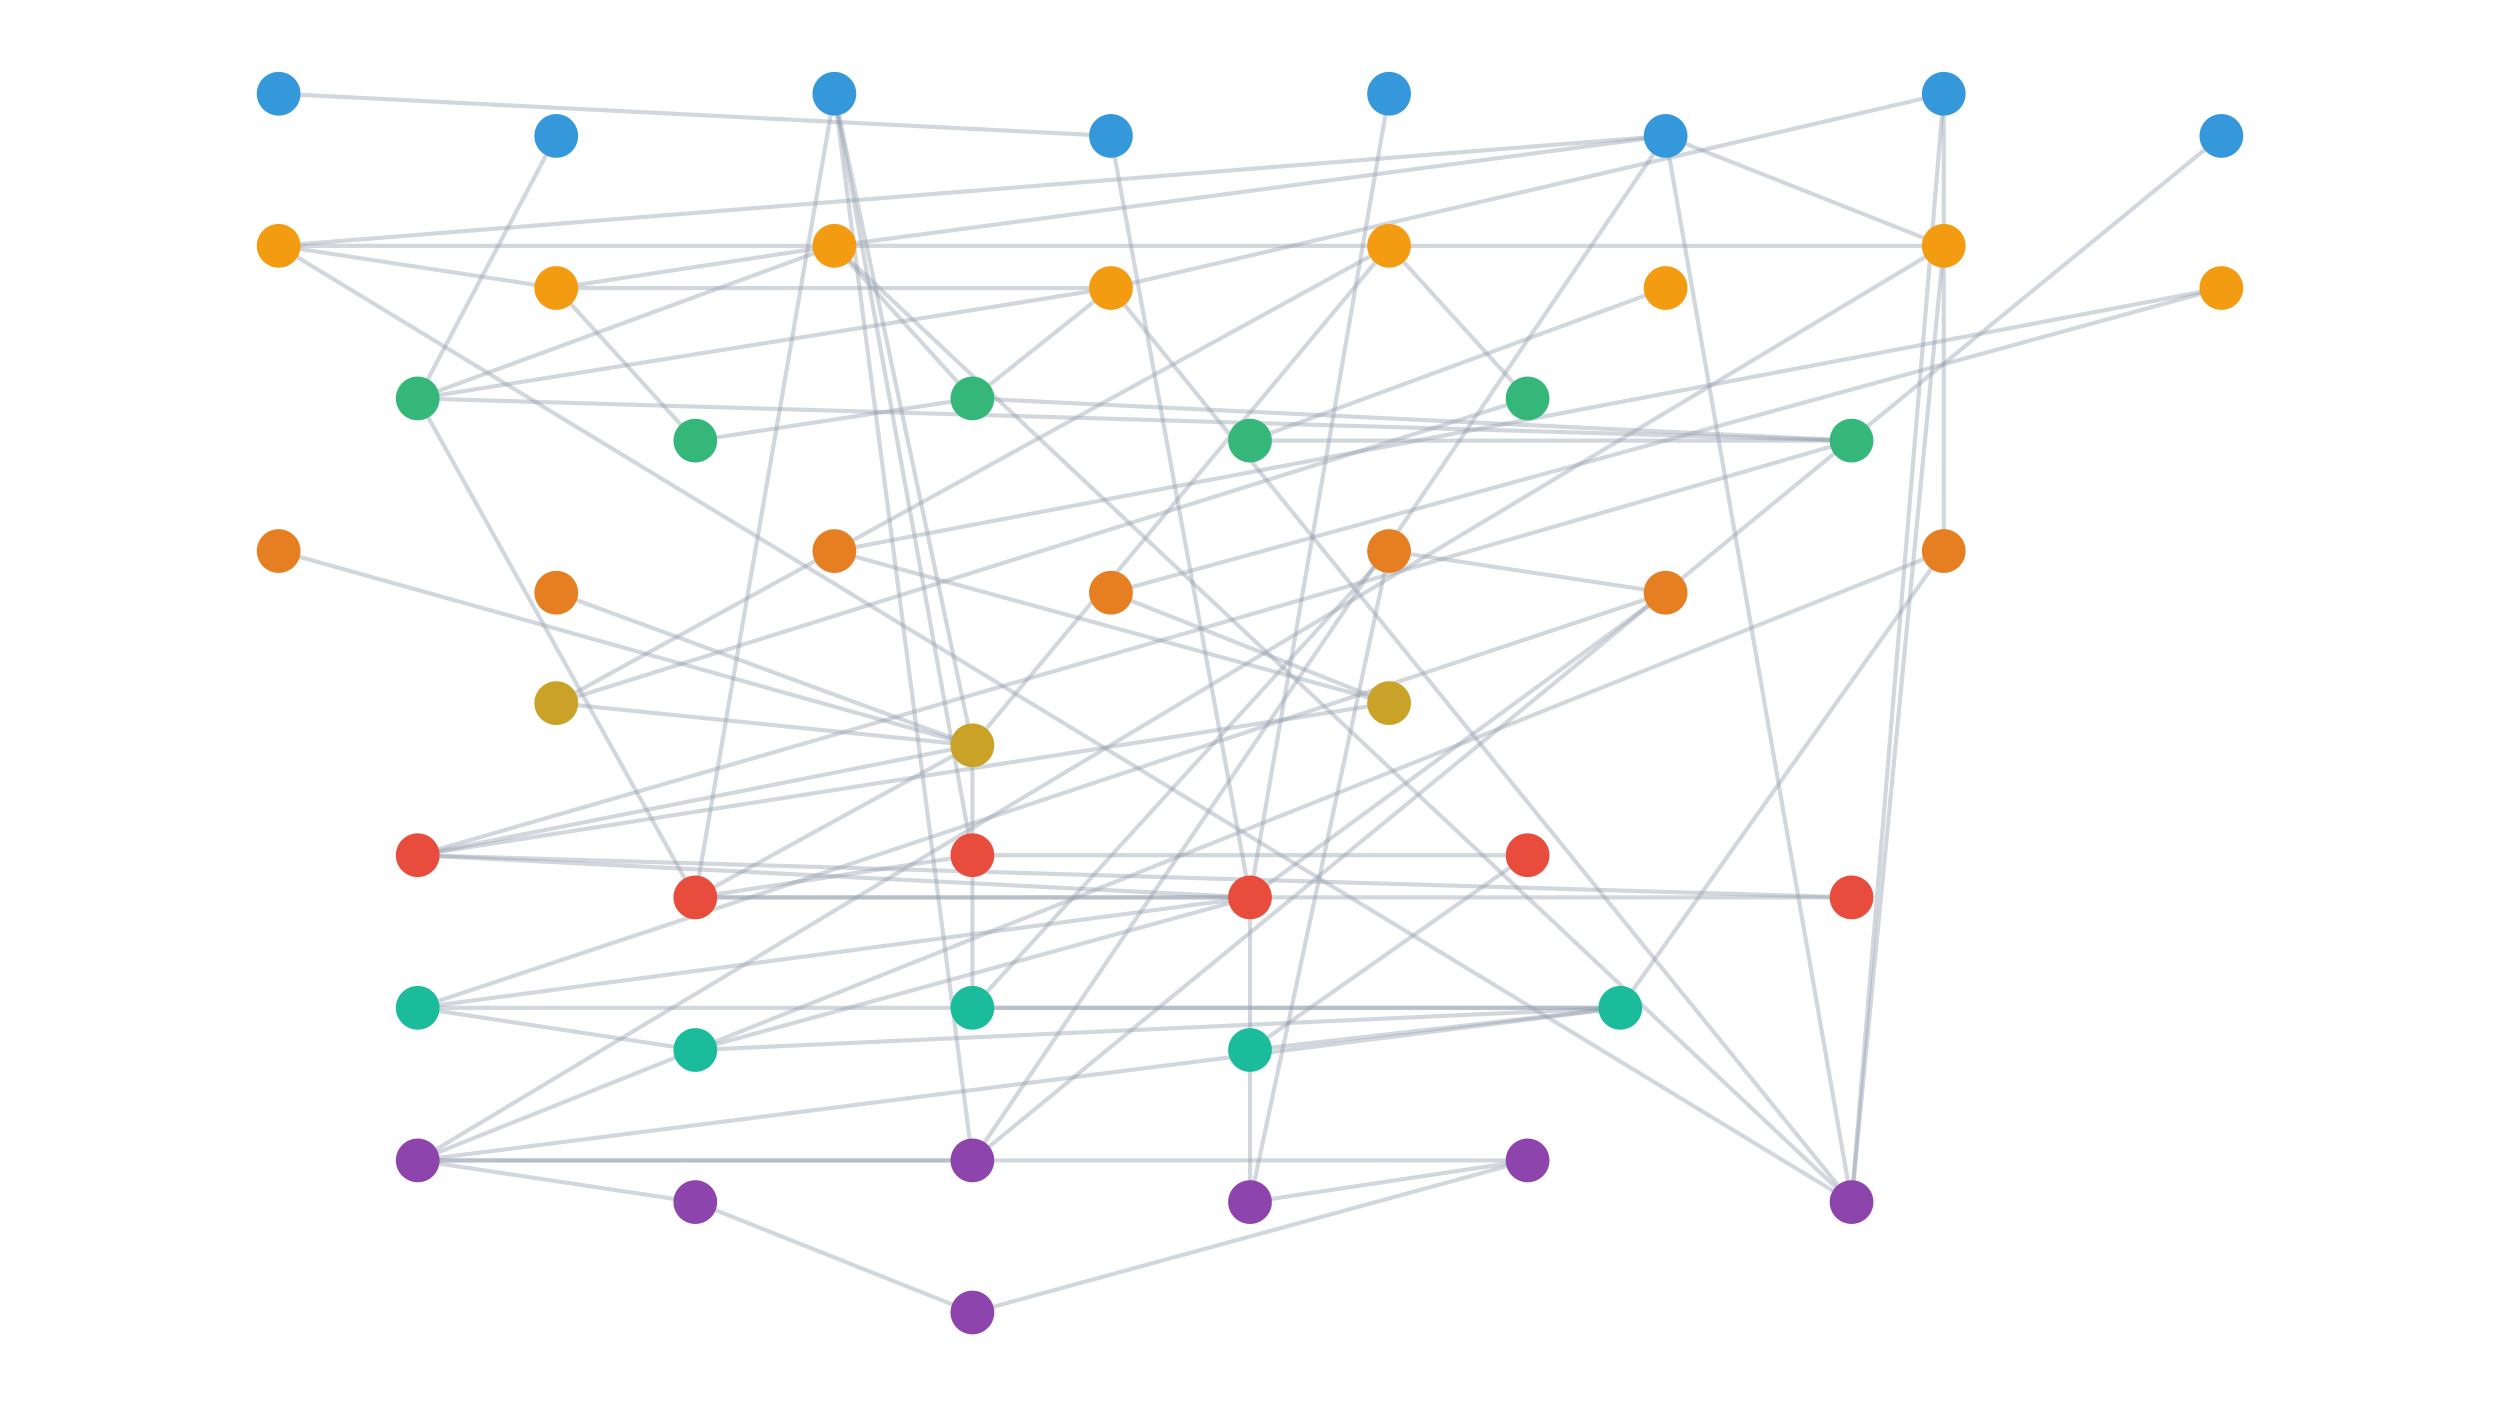
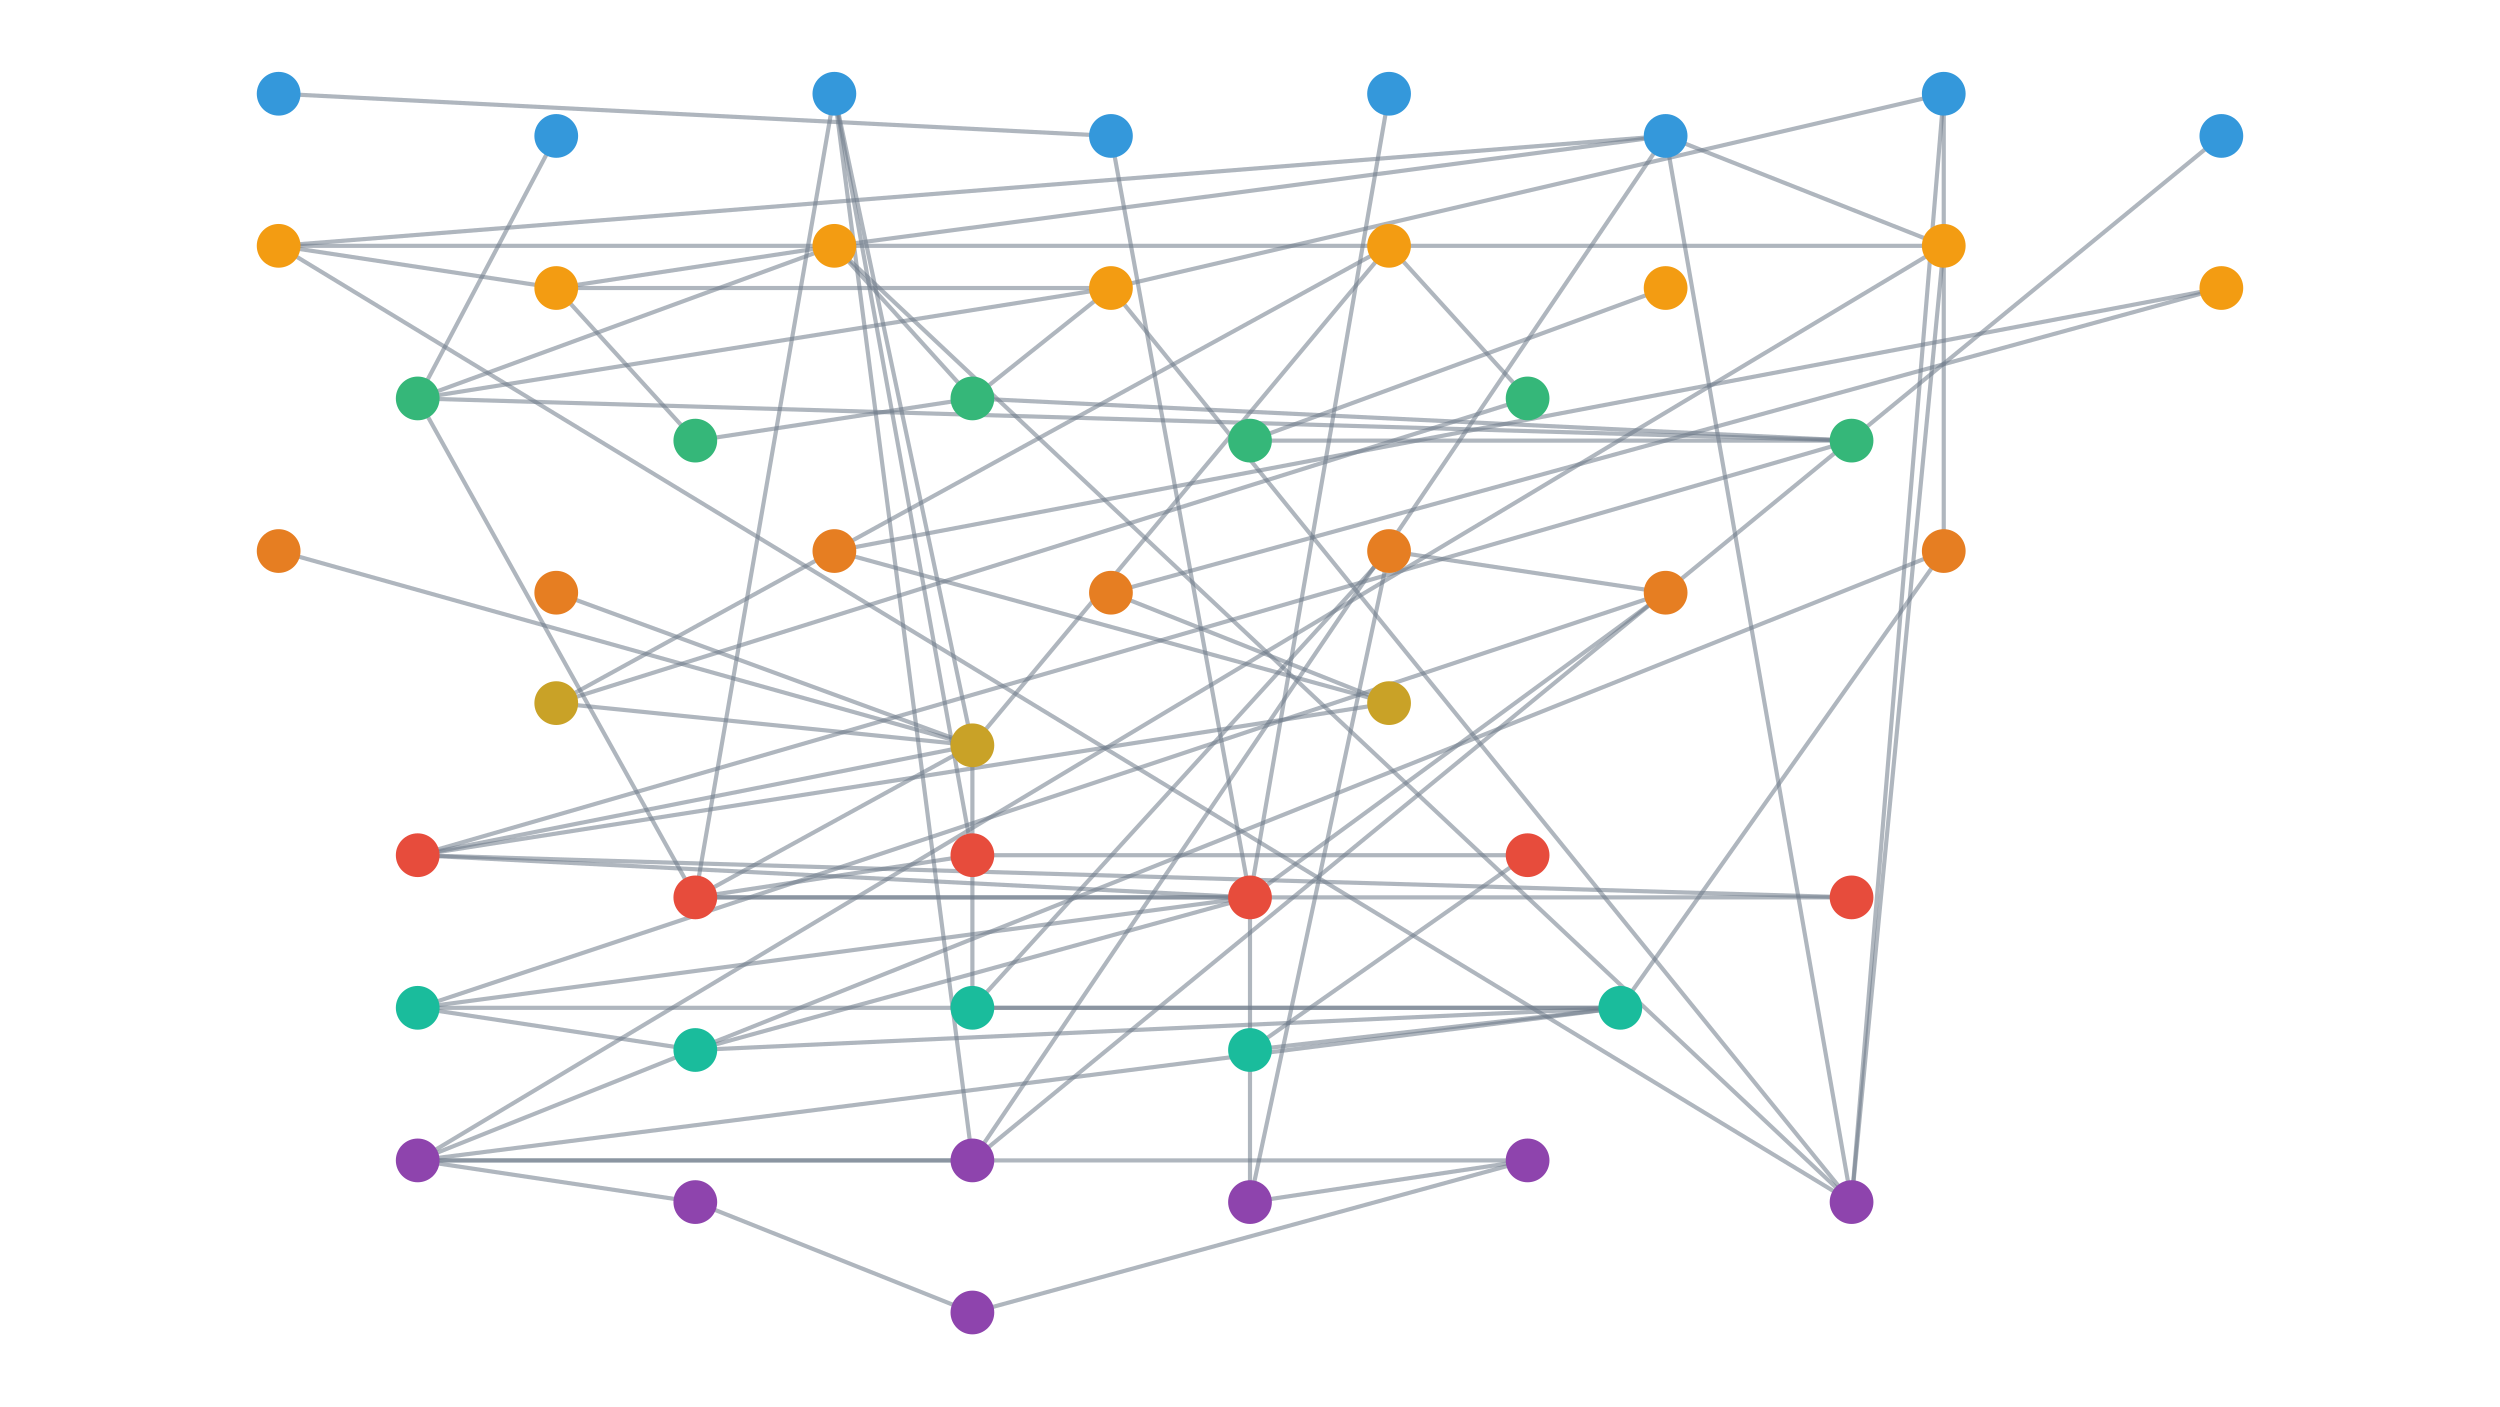
<svg xmlns="http://www.w3.org/2000/svg" viewBox="0 0 480 270" role="img" aria-hidden="true">
-   <g stroke="#8E9BAA" stroke-opacity="0.4" stroke-width="0.8">
+   <g stroke="#6E7A89" stroke-opacity="0.55" stroke-width="0.8">
    <line x1="53.5" y1="18.0" x2="213.3" y2="26.1" />
    <line x1="53.5" y1="47.2" x2="106.8" y2="55.3" />
    <line x1="53.5" y1="47.2" x2="373.2" y2="47.2" />
    <line x1="106.8" y1="55.3" x2="160.2" y2="47.2" />
    <line x1="106.8" y1="55.3" x2="213.3" y2="55.3" />
    <line x1="373.2" y1="18.0" x2="213.3" y2="55.3" />
    <line x1="373.2" y1="18.0" x2="373.2" y2="47.2" />
    <line x1="319.8" y1="26.1" x2="160.2" y2="47.2" />
    <line x1="319.8" y1="26.1" x2="53.5" y2="47.2" />
    <line x1="319.8" y1="26.1" x2="373.2" y2="47.2" />
    <line x1="106.8" y1="26.1" x2="80.2" y2="76.5" />
    <line x1="160.2" y1="47.2" x2="80.2" y2="76.5" />
    <line x1="213.3" y1="55.3" x2="80.2" y2="76.5" />
    <line x1="106.8" y1="55.3" x2="133.5" y2="84.6" />
    <line x1="160.2" y1="47.2" x2="186.7" y2="76.5" />
    <line x1="213.3" y1="55.3" x2="186.7" y2="76.5" />
    <line x1="133.5" y1="84.6" x2="186.7" y2="76.5" />
    <line x1="319.8" y1="55.3" x2="240.0" y2="84.6" />
    <line x1="266.7" y1="47.2" x2="293.3" y2="76.5" />
    <line x1="186.7" y1="76.5" x2="355.5" y2="84.6" />
    <line x1="240.0" y1="84.6" x2="355.5" y2="84.6" />
    <line x1="80.2" y1="76.5" x2="355.5" y2="84.6" />
    <line x1="426.5" y1="55.3" x2="160.2" y2="105.8" />
    <line x1="426.5" y1="55.3" x2="213.3" y2="113.8" />
    <line x1="373.2" y1="47.2" x2="373.2" y2="105.8" />
    <line x1="266.7" y1="105.8" x2="319.8" y2="113.8" />
    <line x1="266.7" y1="47.2" x2="106.8" y2="135.0" />
    <line x1="293.3" y1="76.5" x2="106.8" y2="135.0" />
    <line x1="266.7" y1="47.2" x2="186.7" y2="143.1" />
    <line x1="53.5" y1="105.8" x2="186.7" y2="143.1" />
    <line x1="106.8" y1="113.8" x2="186.7" y2="143.1" />
    <line x1="106.8" y1="135.0" x2="186.7" y2="143.1" />
    <line x1="160.2" y1="18.0" x2="186.7" y2="143.1" />
    <line x1="160.2" y1="105.8" x2="266.7" y2="135.0" />
    <line x1="213.3" y1="113.8" x2="266.7" y2="135.0" />
    <line x1="355.5" y1="84.6" x2="80.2" y2="164.2" />
    <line x1="186.7" y1="143.1" x2="80.2" y2="164.2" />
    <line x1="266.7" y1="135.0" x2="80.2" y2="164.2" />
    <line x1="80.2" y1="76.5" x2="133.5" y2="172.3" />
    <line x1="160.2" y1="18.0" x2="133.5" y2="172.3" />
    <line x1="186.7" y1="143.1" x2="133.5" y2="172.3" />
    <line x1="133.5" y1="172.3" x2="186.7" y2="164.2" />
    <line x1="160.2" y1="18.0" x2="186.7" y2="164.2" />
    <line x1="80.2" y1="164.2" x2="240.0" y2="172.3" />
    <line x1="133.5" y1="172.3" x2="240.0" y2="172.3" />
    <line x1="213.3" y1="26.1" x2="240.0" y2="172.3" />
    <line x1="266.7" y1="18.0" x2="240.0" y2="172.3" />
    <line x1="319.8" y1="113.8" x2="240.0" y2="172.3" />
    <line x1="186.7" y1="164.2" x2="293.3" y2="164.2" />
    <line x1="133.5" y1="172.3" x2="355.5" y2="172.3" />
    <line x1="80.2" y1="164.2" x2="355.5" y2="172.3" />
    <line x1="319.8" y1="113.8" x2="80.2" y2="193.5" />
    <line x1="240.0" y1="172.3" x2="80.2" y2="193.5" />
    <line x1="240.0" y1="172.3" x2="133.5" y2="201.6" />
    <line x1="80.2" y1="193.5" x2="133.5" y2="201.6" />
    <line x1="186.7" y1="143.1" x2="186.7" y2="193.5" />
    <line x1="266.7" y1="105.8" x2="186.7" y2="193.5" />
    <line x1="293.3" y1="164.2" x2="240.0" y2="201.6" />
    <line x1="80.2" y1="193.5" x2="311.1" y2="193.5" />
    <line x1="133.5" y1="201.6" x2="311.1" y2="193.5" />
    <line x1="186.7" y1="193.5" x2="311.1" y2="193.5" />
    <line x1="240.0" y1="201.6" x2="311.1" y2="193.5" />
    <line x1="373.2" y1="105.8" x2="311.1" y2="193.5" />
    <line x1="311.1" y1="193.5" x2="80.2" y2="222.8" />
    <line x1="373.2" y1="47.2" x2="80.2" y2="222.8" />
    <line x1="373.2" y1="105.8" x2="80.2" y2="222.8" />
    <line x1="80.2" y1="222.8" x2="133.5" y2="230.8" />
    <line x1="80.2" y1="222.8" x2="186.7" y2="222.8" />
    <line x1="160.2" y1="18.0" x2="186.7" y2="222.8" />
    <line x1="319.8" y1="26.1" x2="186.7" y2="222.8" />
    <line x1="426.5" y1="26.1" x2="186.7" y2="222.8" />
    <line x1="266.7" y1="105.8" x2="240.0" y2="230.8" />
    <line x1="240.0" y1="172.3" x2="240.0" y2="230.8" />
    <line x1="80.2" y1="222.8" x2="293.3" y2="222.8" />
    <line x1="240.0" y1="230.8" x2="293.3" y2="222.8" />
    <line x1="160.2" y1="47.2" x2="355.5" y2="230.8" />
    <line x1="213.3" y1="55.3" x2="355.5" y2="230.8" />
    <line x1="373.2" y1="47.2" x2="355.5" y2="230.8" />
    <line x1="53.5" y1="47.2" x2="355.5" y2="230.8" />
    <line x1="373.2" y1="18.0" x2="355.5" y2="230.8" />
    <line x1="319.8" y1="26.1" x2="355.5" y2="230.8" />
    <line x1="133.5" y1="230.8" x2="186.7" y2="252.0" />
    <line x1="293.3" y1="222.8" x2="186.7" y2="252.0" />
  </g>
  <g>
    <circle cx="53.5" cy="18.0" r="4.2" fill="#3498DB" />
    <circle cx="106.8" cy="26.1" r="4.2" fill="#3498DB" />
    <circle cx="160.2" cy="18.0" r="4.2" fill="#3498DB" />
    <circle cx="213.3" cy="26.1" r="4.2" fill="#3498DB" />
    <circle cx="266.7" cy="18.0" r="4.2" fill="#3498DB" />
    <circle cx="319.8" cy="26.1" r="4.2" fill="#3498DB" />
    <circle cx="373.2" cy="18.0" r="4.2" fill="#3498DB" />
    <circle cx="426.5" cy="26.1" r="4.2" fill="#3498DB" />
    <circle cx="53.5" cy="47.2" r="4.2" fill="#F39C12" />
    <circle cx="106.8" cy="55.3" r="4.2" fill="#F39C12" />
    <circle cx="160.2" cy="47.2" r="4.2" fill="#F39C12" />
    <circle cx="213.3" cy="55.3" r="4.2" fill="#F39C12" />
    <circle cx="266.7" cy="47.2" r="4.2" fill="#F39C12" />
    <circle cx="319.8" cy="55.3" r="4.2" fill="#F39C12" />
    <circle cx="373.2" cy="47.2" r="4.2" fill="#F39C12" />
    <circle cx="426.5" cy="55.3" r="4.2" fill="#F39C12" />
    <circle cx="80.2" cy="76.5" r="4.2" fill="#35B779" />
    <circle cx="133.5" cy="84.6" r="4.2" fill="#35B779" />
    <circle cx="186.7" cy="76.5" r="4.2" fill="#35B779" />
    <circle cx="240.0" cy="84.6" r="4.2" fill="#35B779" />
    <circle cx="293.3" cy="76.5" r="4.2" fill="#35B779" />
    <circle cx="355.5" cy="84.6" r="4.2" fill="#35B779" />
    <circle cx="53.5" cy="105.8" r="4.2" fill="#E67E22" />
    <circle cx="106.8" cy="113.8" r="4.2" fill="#E67E22" />
    <circle cx="160.2" cy="105.8" r="4.2" fill="#E67E22" />
    <circle cx="213.3" cy="113.8" r="4.2" fill="#E67E22" />
    <circle cx="266.7" cy="105.8" r="4.2" fill="#E67E22" />
    <circle cx="319.8" cy="113.8" r="4.2" fill="#E67E22" />
    <circle cx="373.2" cy="105.8" r="4.2" fill="#E67E22" />
    <circle cx="106.8" cy="135.0" r="4.2" fill="#C9A227" />
    <circle cx="186.7" cy="143.1" r="4.2" fill="#C9A227" />
    <circle cx="266.7" cy="135.0" r="4.2" fill="#C9A227" />
    <circle cx="80.2" cy="164.2" r="4.2" fill="#E74C3C" />
    <circle cx="133.5" cy="172.3" r="4.2" fill="#E74C3C" />
    <circle cx="186.7" cy="164.2" r="4.2" fill="#E74C3C" />
    <circle cx="240.0" cy="172.3" r="4.2" fill="#E74C3C" />
    <circle cx="293.3" cy="164.2" r="4.2" fill="#E74C3C" />
    <circle cx="355.5" cy="172.3" r="4.2" fill="#E74C3C" />
    <circle cx="80.2" cy="193.5" r="4.2" fill="#1ABC9C" />
    <circle cx="133.5" cy="201.6" r="4.2" fill="#1ABC9C" />
    <circle cx="186.7" cy="193.5" r="4.2" fill="#1ABC9C" />
    <circle cx="240.0" cy="201.6" r="4.2" fill="#1ABC9C" />
    <circle cx="311.1" cy="193.5" r="4.2" fill="#1ABC9C" />
    <circle cx="80.2" cy="222.8" r="4.2" fill="#8E44AD" />
    <circle cx="133.5" cy="230.8" r="4.2" fill="#8E44AD" />
    <circle cx="186.7" cy="222.8" r="4.2" fill="#8E44AD" />
    <circle cx="240.0" cy="230.8" r="4.2" fill="#8E44AD" />
    <circle cx="293.3" cy="222.8" r="4.2" fill="#8E44AD" />
    <circle cx="355.5" cy="230.8" r="4.2" fill="#8E44AD" />
    <circle cx="186.7" cy="252.0" r="4.2" fill="#8E44AD" />
  </g>
</svg>
